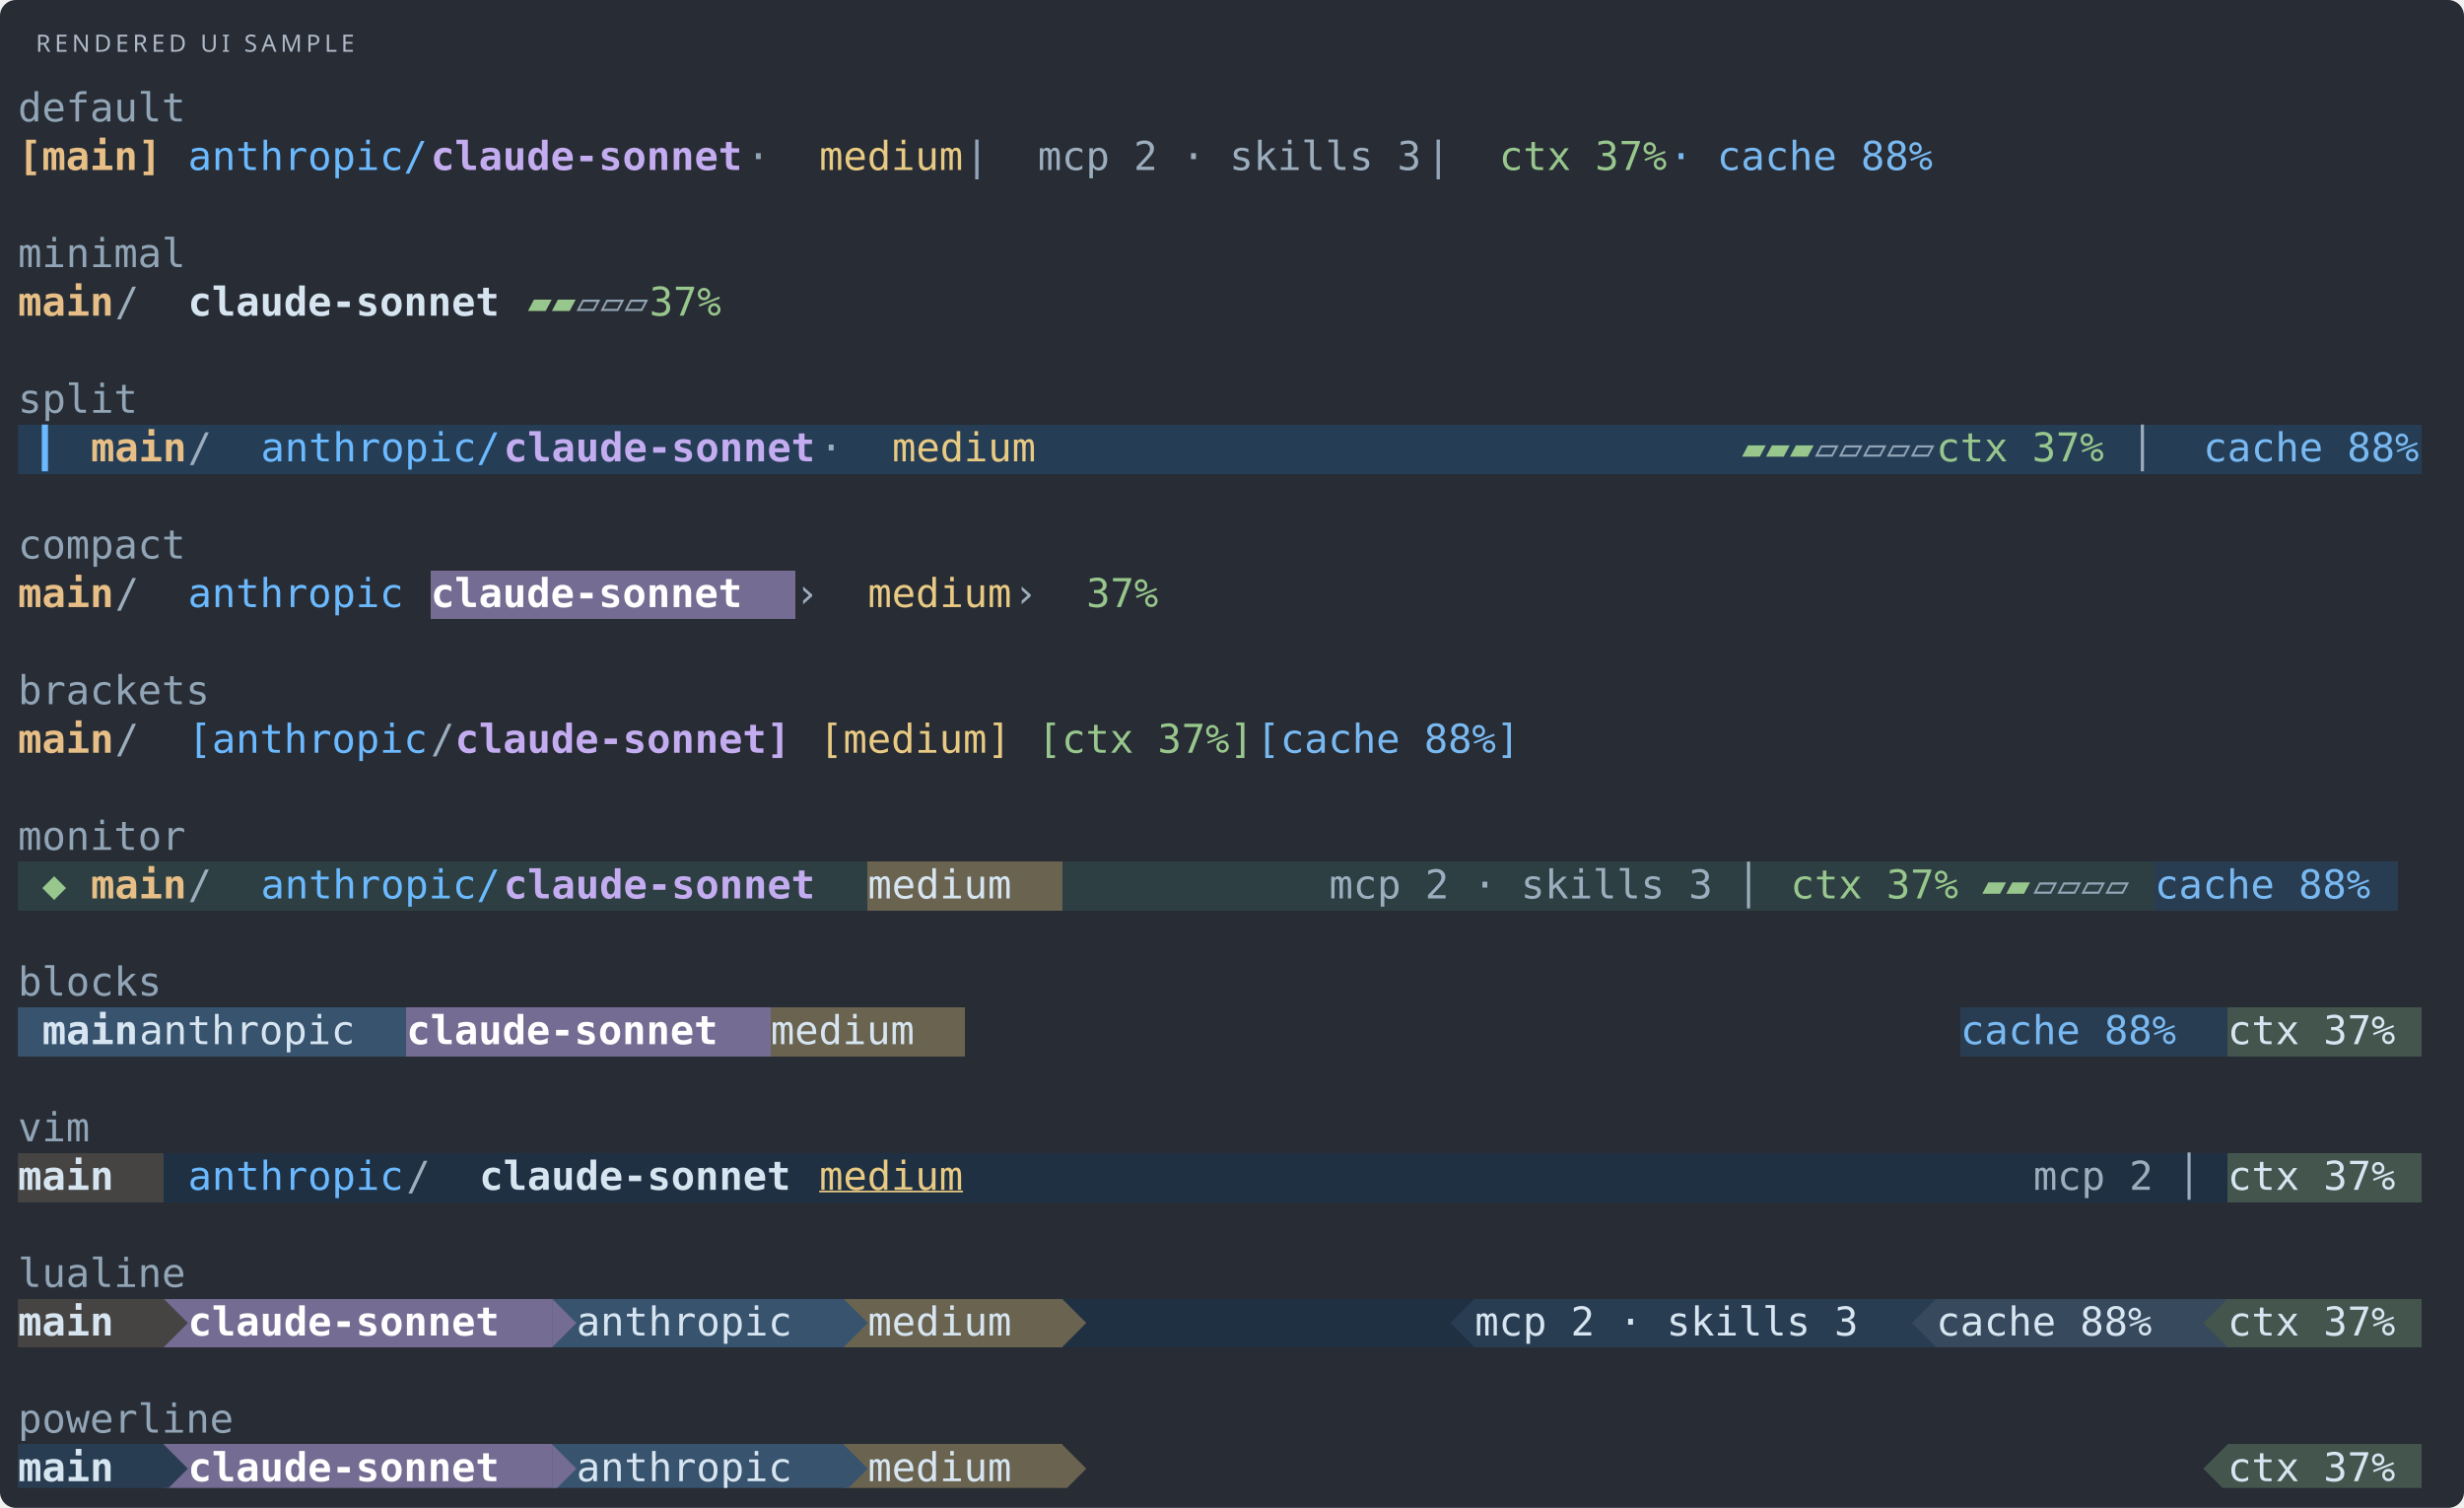
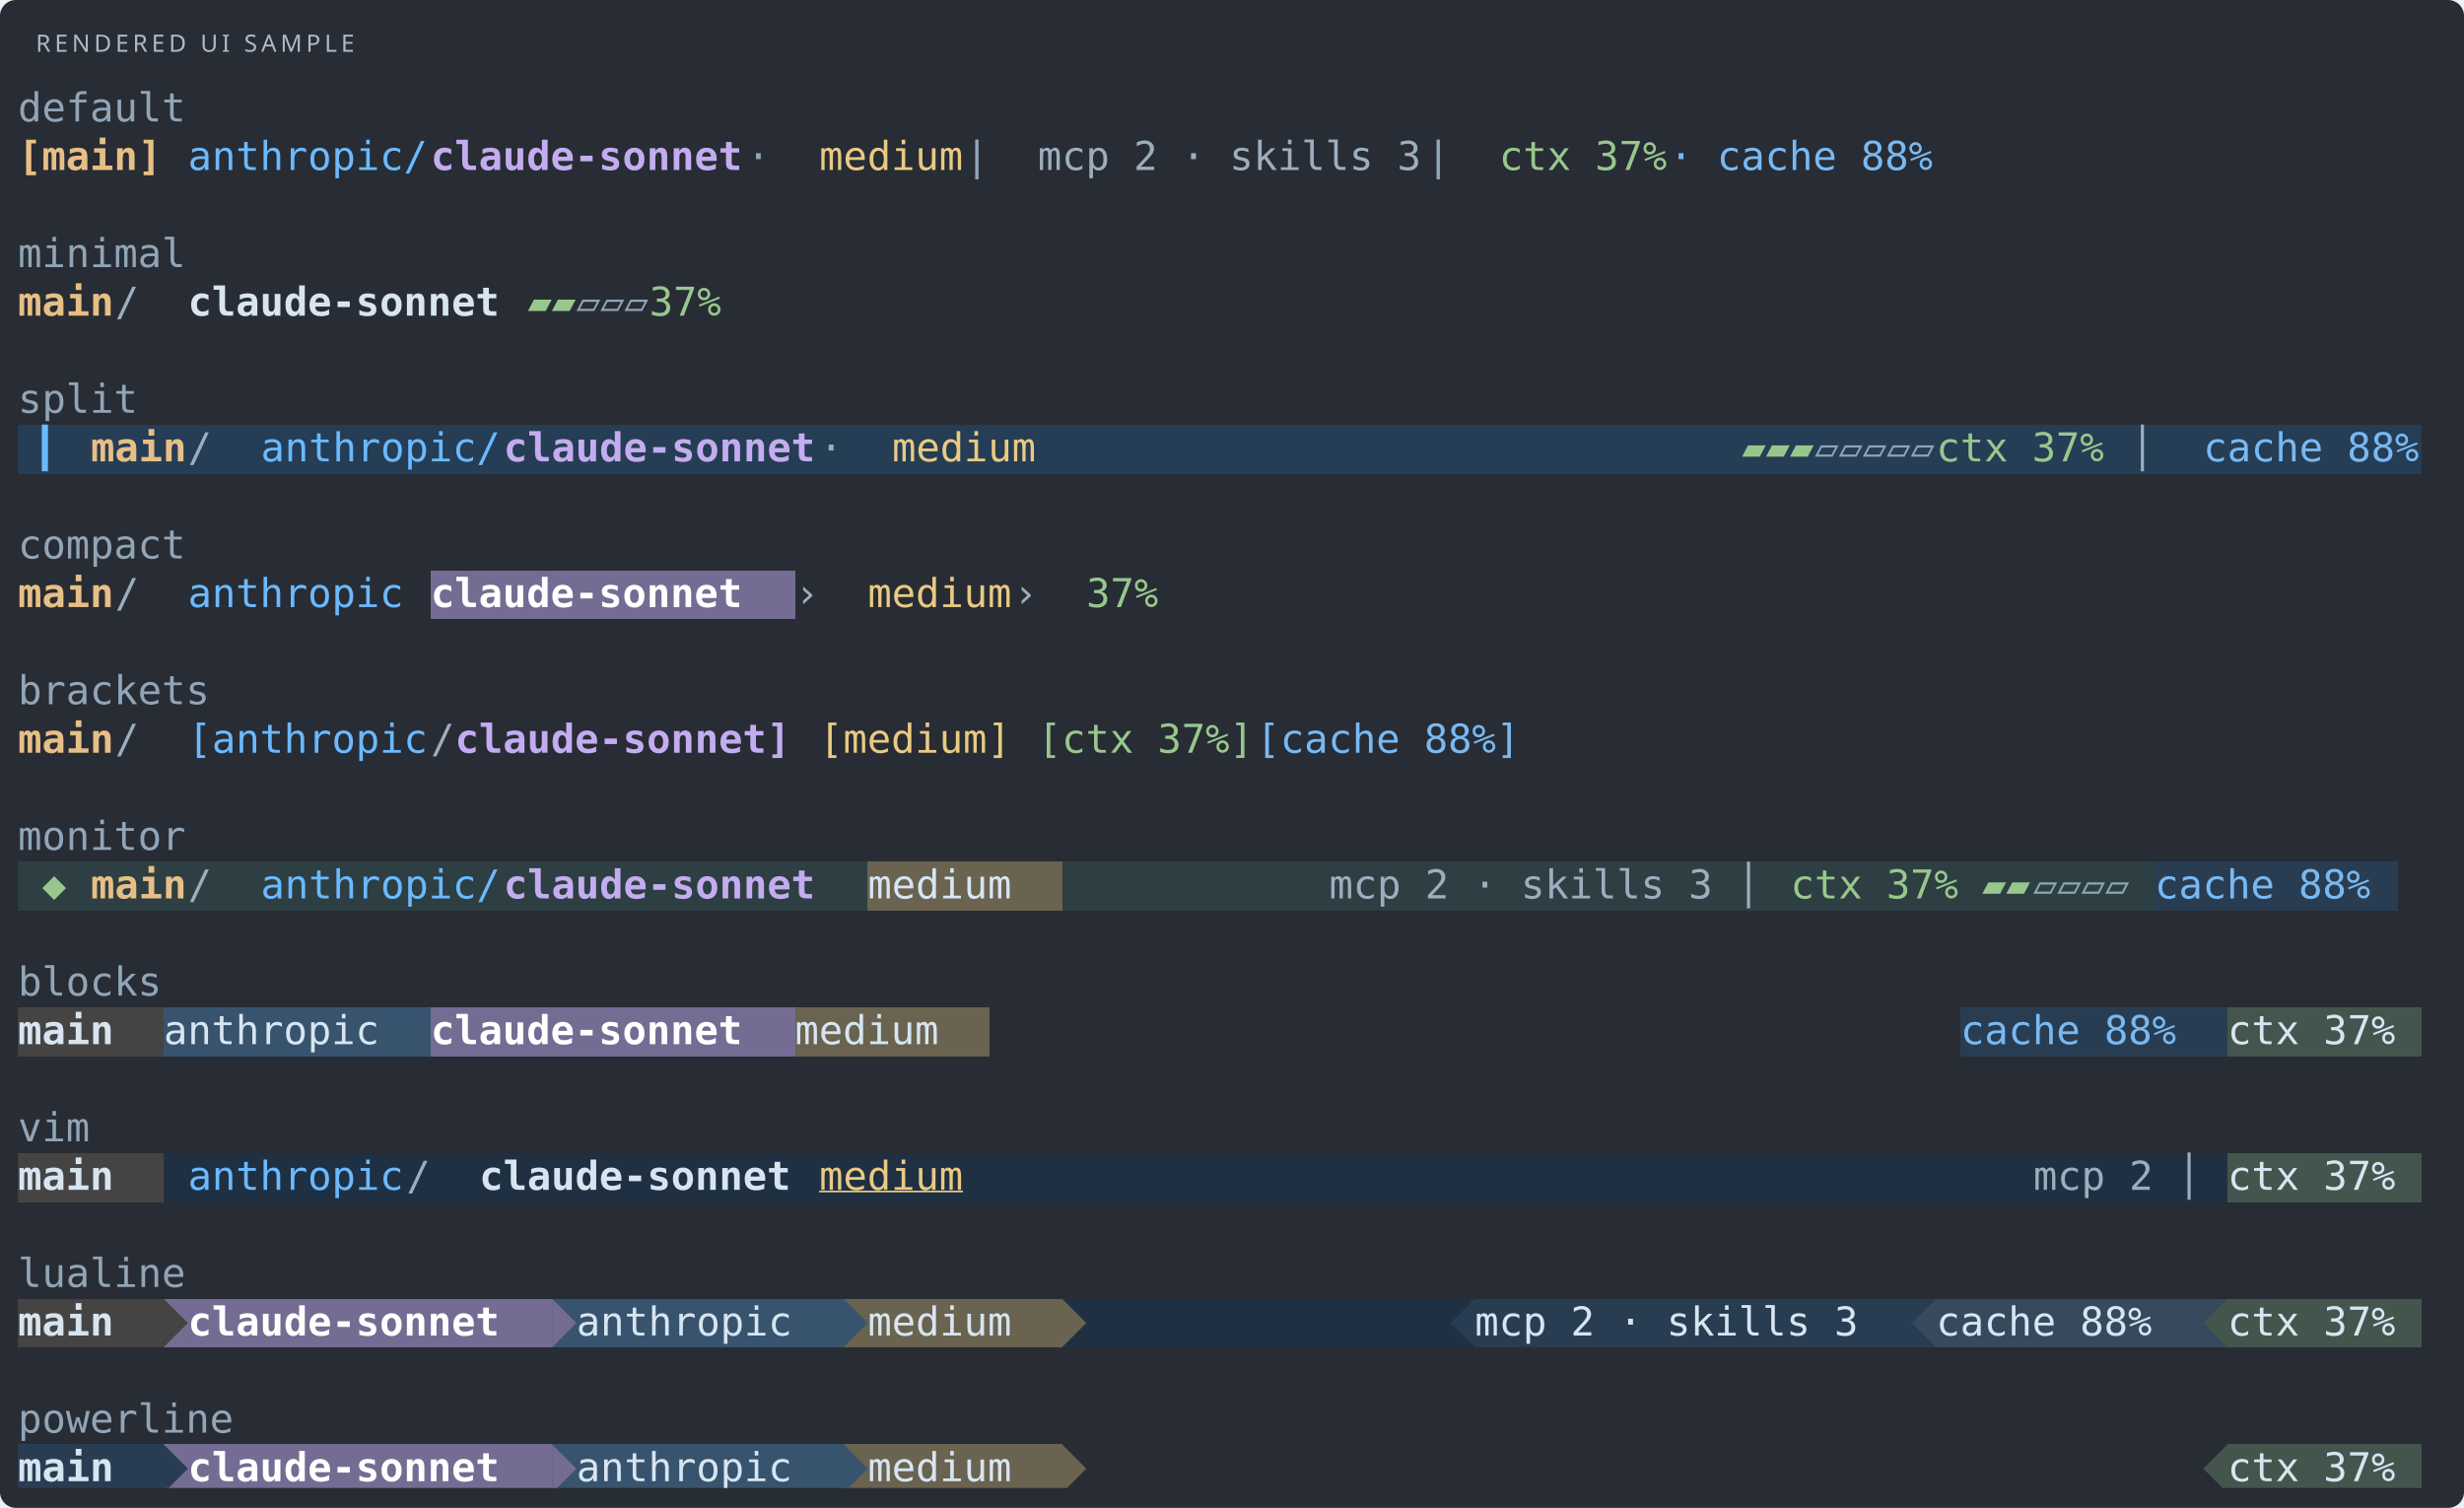
<svg xmlns="http://www.w3.org/2000/svg" viewBox="0 0 1238 757.6">
  <style>
.appearance-statusbars-matrix {font-family:monospace;font-size:20px;line-height:24.4px}
.appearance-statusbars-r1 { fill: #91a5b7 }
.appearance-statusbars-r2 { fill: #abb2bf }
.appearance-statusbars-r3 { fill: #e7bf86;font-weight: bold }
.appearance-statusbars-r4 { fill: #6bb9ff }
.appearance-statusbars-r5 { fill: #c4acf0;font-weight: bold }
.appearance-statusbars-r6 { fill: #e8ca83 }
.appearance-statusbars-r7 { fill: #9caebe }
.appearance-statusbars-r8 { fill: #98c78d }
.appearance-statusbars-r9 { fill: #79b9f2 }
.appearance-statusbars-r10 { fill: #d7e5f1;font-weight: bold }
.appearance-statusbars-r11 { fill: #d7e5f1 }
.appearance-statusbars-r12 { fill: #ffffff;font-weight: bold }
.appearance-statusbars-r13 { fill: #e8ca83;text-decoration: underline; }
.appearance-statusbars-r14 { fill: #454443 }
.appearance-statusbars-r15 { fill: #746c92 }
.appearance-statusbars-r16 { fill: #38536e }
.appearance-statusbars-r17 { fill: #696350 }
.appearance-statusbars-r18 { fill: #293d52 }
.appearance-statusbars-r19 { fill: #36495d }
.appearance-statusbars-r20 { fill: #43554d }
</style>
  <defs>
    <clipPath id="appearance-statusbars-clip-terminal">
      <rect width="1219.0" height="706.6" />
    </clipPath>
    <clipPath id="appearance-statusbars-line-0">
      <rect x="0" y="1.5" width="1220" height="24.65" />
    </clipPath>
    <clipPath id="appearance-statusbars-line-1">
      <rect x="0" y="25.9" width="1220" height="24.65" />
    </clipPath>
    <clipPath id="appearance-statusbars-line-2">
      <rect x="0" y="50.3" width="1220" height="24.65" />
    </clipPath>
    <clipPath id="appearance-statusbars-line-3">
      <rect x="0" y="74.7" width="1220" height="24.65" />
    </clipPath>
    <clipPath id="appearance-statusbars-line-4">
      <rect x="0" y="99.1" width="1220" height="24.65" />
    </clipPath>
    <clipPath id="appearance-statusbars-line-5">
      <rect x="0" y="123.5" width="1220" height="24.65" />
    </clipPath>
    <clipPath id="appearance-statusbars-line-6">
      <rect x="0" y="147.9" width="1220" height="24.65" />
    </clipPath>
    <clipPath id="appearance-statusbars-line-7">
      <rect x="0" y="172.3" width="1220" height="24.65" />
    </clipPath>
    <clipPath id="appearance-statusbars-line-8">
      <rect x="0" y="196.7" width="1220" height="24.65" />
    </clipPath>
    <clipPath id="appearance-statusbars-line-9">
      <rect x="0" y="221.1" width="1220" height="24.65" />
    </clipPath>
    <clipPath id="appearance-statusbars-line-10">
      <rect x="0" y="245.5" width="1220" height="24.65" />
    </clipPath>
    <clipPath id="appearance-statusbars-line-11">
      <rect x="0" y="269.9" width="1220" height="24.65" />
    </clipPath>
    <clipPath id="appearance-statusbars-line-12">
      <rect x="0" y="294.3" width="1220" height="24.65" />
    </clipPath>
    <clipPath id="appearance-statusbars-line-13">
      <rect x="0" y="318.7" width="1220" height="24.65" />
    </clipPath>
    <clipPath id="appearance-statusbars-line-14">
      <rect x="0" y="343.1" width="1220" height="24.65" />
    </clipPath>
    <clipPath id="appearance-statusbars-line-15">
      <rect x="0" y="367.5" width="1220" height="24.65" />
    </clipPath>
    <clipPath id="appearance-statusbars-line-16">
      <rect x="0" y="391.9" width="1220" height="24.65" />
    </clipPath>
    <clipPath id="appearance-statusbars-line-17">
      <rect x="0" y="416.3" width="1220" height="24.65" />
    </clipPath>
    <clipPath id="appearance-statusbars-line-18">
      <rect x="0" y="440.7" width="1220" height="24.65" />
    </clipPath>
    <clipPath id="appearance-statusbars-line-19">
      <rect x="0" y="465.1" width="1220" height="24.65" />
    </clipPath>
    <clipPath id="appearance-statusbars-line-20">
      <rect x="0" y="489.5" width="1220" height="24.65" />
    </clipPath>
    <clipPath id="appearance-statusbars-line-21">
      <rect x="0" y="513.9" width="1220" height="24.65" />
    </clipPath>
    <clipPath id="appearance-statusbars-line-22">
      <rect x="0" y="538.3" width="1220" height="24.65" />
    </clipPath>
    <clipPath id="appearance-statusbars-line-23">
      <rect x="0" y="562.7" width="1220" height="24.65" />
    </clipPath>
    <clipPath id="appearance-statusbars-line-24">
      <rect x="0" y="587.1" width="1220" height="24.65" />
    </clipPath>
    <clipPath id="appearance-statusbars-line-25">
      <rect x="0" y="611.5" width="1220" height="24.65" />
    </clipPath>
    <clipPath id="appearance-statusbars-line-26">
      <rect x="0" y="635.9" width="1220" height="24.65" />
    </clipPath>
    <clipPath id="appearance-statusbars-line-27">
      <rect x="0" y="660.3" width="1220" height="24.65" />
    </clipPath>
  </defs>
  <rect width="1238" height="757.6" rx="8" fill="#282c34" />
  <text x="18" y="26" fill="#aebac9" font-family="sans-serif" font-size="12" letter-spacing="2">RENDERED UI SAMPLE</text>
  <g transform="translate(9, 41)" clip-path="url(#appearance-statusbars-clip-terminal)">
    <rect fill="#253d55" x="0" y="172.3" width="12.2" height="24.65" shape-rendering="crispEdges" />
    <rect fill="#253d55" x="12.2" y="172.3" width="24.4" height="24.65" shape-rendering="crispEdges" />
    <rect fill="#253d55" x="36.6" y="172.3" width="48.8" height="24.65" shape-rendering="crispEdges" />
    <rect fill="#253d55" x="85.4" y="172.3" width="36.6" height="24.65" shape-rendering="crispEdges" />
    <rect fill="#253d55" x="122" y="172.3" width="122" height="24.65" shape-rendering="crispEdges" />
    <rect fill="#253d55" x="244" y="172.3" width="158.6" height="24.65" shape-rendering="crispEdges" />
    <rect fill="#253d55" x="402.6" y="172.3" width="36.6" height="24.65" shape-rendering="crispEdges" />
    <rect fill="#253d55" x="439.2" y="172.3" width="73.2" height="24.65" shape-rendering="crispEdges" />
    <rect fill="#253d55" x="512.4" y="172.3" width="353.8" height="24.65" shape-rendering="crispEdges" />
    <rect fill="#253d55" x="866.2" y="172.3" width="36.6" height="24.65" shape-rendering="crispEdges" />
    <rect fill="#253d55" x="902.8" y="172.3" width="61" height="24.65" shape-rendering="crispEdges" />
    <rect fill="#253d55" x="963.8" y="172.3" width="97.6" height="24.65" shape-rendering="crispEdges" />
    <rect fill="#253d55" x="1061.4" y="172.3" width="36.6" height="24.65" shape-rendering="crispEdges" />
    <rect fill="#253d55" x="1098" y="172.3" width="109.8" height="24.65" shape-rendering="crispEdges" />
    <rect fill="#746c92" x="207.4" y="245.5" width="183" height="24.65" shape-rendering="crispEdges" />
    <rect fill="#2d3f42" x="0" y="391.9" width="12.2" height="24.65" shape-rendering="crispEdges" />
    <rect fill="#2d3f42" x="12.2" y="391.9" width="24.4" height="24.65" shape-rendering="crispEdges" />
    <rect fill="#2d3f42" x="36.6" y="391.9" width="48.8" height="24.65" shape-rendering="crispEdges" />
    <rect fill="#2d3f42" x="85.4" y="391.9" width="36.6" height="24.65" shape-rendering="crispEdges" />
    <rect fill="#2d3f42" x="122" y="391.9" width="122" height="24.65" shape-rendering="crispEdges" />
    <rect fill="#2d3f42" x="244" y="391.9" width="158.6" height="24.65" shape-rendering="crispEdges" />
    <rect fill="#2d3f42" x="402.6" y="391.9" width="24.4" height="24.65" shape-rendering="crispEdges" />
    <rect fill="#696350" x="427" y="391.9" width="97.6" height="24.65" shape-rendering="crispEdges" />
    <rect fill="#2d3f42" x="524.6" y="391.9" width="134.2" height="24.65" shape-rendering="crispEdges" />
    <rect fill="#2d3f42" x="658.8" y="391.9" width="231.8" height="24.65" shape-rendering="crispEdges" />
    <rect fill="#2d3f42" x="890.6" y="391.9" width="122" height="24.65" shape-rendering="crispEdges" />
    <rect fill="#2d3f42" x="1012.6" y="391.9" width="48.8" height="24.65" shape-rendering="crispEdges" />
    <rect fill="#2d3f42" x="1061.4" y="391.9" width="12.2" height="24.65" shape-rendering="crispEdges" />
    <rect fill="#293d52" x="1073.6" y="391.9" width="122" height="24.65" shape-rendering="crispEdges" />
-     <rect fill="#38536e" x="0" y="465.1" width="12.2" height="24.65" shape-rendering="crispEdges" />
-     <rect fill="#38536e" x="12.2" y="465.1" width="48.8" height="24.65" shape-rendering="crispEdges" />
-     <rect fill="#38536e" x="61" y="465.1" width="134.2" height="24.65" shape-rendering="crispEdges" />
-     <rect fill="#746c92" x="195.2" y="465.1" width="183" height="24.65" shape-rendering="crispEdges" />
-     <rect fill="#696350" x="378.2" y="465.1" width="97.6" height="24.65" shape-rendering="crispEdges" />
+     <rect fill="#454443" x="0" y="465.1" width="73.2" height="24.65" shape-rendering="crispEdges" />
+     <rect fill="#38536e" x="73.2" y="465.1" width="134.2" height="24.65" shape-rendering="crispEdges" />
+     <rect fill="#746c92" x="207.4" y="465.1" width="183" height="24.65" shape-rendering="crispEdges" />
+     <rect fill="#696350" x="390.4" y="465.1" width="97.6" height="24.65" shape-rendering="crispEdges" />
    <rect fill="#293d52" x="976" y="465.1" width="134.2" height="24.65" shape-rendering="crispEdges" />
    <rect fill="#43554d" x="1110.2" y="465.1" width="97.6" height="24.65" shape-rendering="crispEdges" />
    <rect fill="#454443" x="0" y="538.3" width="73.2" height="24.65" shape-rendering="crispEdges" />
    <rect fill="#1f3042" x="73.2" y="538.3" width="12.2" height="24.65" shape-rendering="crispEdges" />
    <rect fill="#1f3042" x="85.4" y="538.3" width="109.8" height="24.65" shape-rendering="crispEdges" />
    <rect fill="#1f3042" x="195.2" y="538.3" width="36.6" height="24.65" shape-rendering="crispEdges" />
    <rect fill="#1f3042" x="231.8" y="538.3" width="158.6" height="24.65" shape-rendering="crispEdges" />
    <rect fill="#1f3042" x="390.4" y="538.3" width="12.2" height="24.65" shape-rendering="crispEdges" />
    <rect fill="#1f3042" x="402.6" y="538.3" width="73.2" height="24.65" shape-rendering="crispEdges" />
    <rect fill="#1f3042" x="475.8" y="538.3" width="536.8" height="24.65" shape-rendering="crispEdges" />
    <rect fill="#1f3042" x="1012.6" y="538.3" width="97.6" height="24.65" shape-rendering="crispEdges" />
    <rect fill="#43554d" x="1110.2" y="538.3" width="97.6" height="24.65" shape-rendering="crispEdges" />
    <rect fill="#454443" x="0" y="611.5" width="73.2" height="24.65" shape-rendering="crispEdges" />
    <rect fill="#746c92" x="73.2" y="611.5" width="12.2" height="24.65" shape-rendering="crispEdges" />
    <rect fill="#746c92" x="85.4" y="611.5" width="183" height="24.65" shape-rendering="crispEdges" />
    <rect fill="#38536e" x="268.4" y="611.5" width="12.2" height="24.65" shape-rendering="crispEdges" />
    <rect fill="#38536e" x="280.6" y="611.5" width="134.2" height="24.65" shape-rendering="crispEdges" />
    <rect fill="#696350" x="414.8" y="611.5" width="12.2" height="24.65" shape-rendering="crispEdges" />
    <rect fill="#696350" x="427" y="611.5" width="97.6" height="24.65" shape-rendering="crispEdges" />
    <rect fill="#1f3042" x="524.6" y="611.5" width="12.2" height="24.65" shape-rendering="crispEdges" />
    <rect fill="#1f3042" x="536.8" y="611.5" width="183" height="24.65" shape-rendering="crispEdges" />
    <rect fill="#1f3042" x="719.8" y="611.5" width="12.2" height="24.65" shape-rendering="crispEdges" />
    <rect fill="#293d52" x="732" y="611.5" width="219.6" height="24.65" shape-rendering="crispEdges" />
    <rect fill="#293d52" x="951.6" y="611.5" width="12.2" height="24.65" shape-rendering="crispEdges" />
    <rect fill="#36495d" x="963.8" y="611.5" width="134.2" height="24.65" shape-rendering="crispEdges" />
    <rect fill="#36495d" x="1098" y="611.5" width="12.2" height="24.65" shape-rendering="crispEdges" />
    <rect fill="#43554d" x="1110.2" y="611.5" width="97.6" height="24.65" shape-rendering="crispEdges" />
    <rect fill="#293d52" x="0" y="684.7" width="73.2" height="24.65" shape-rendering="crispEdges" />
    <rect fill="#746c92" x="73.2" y="684.7" width="12.2" height="24.65" shape-rendering="crispEdges" />
    <rect fill="#746c92" x="85.4" y="684.7" width="183" height="24.65" shape-rendering="crispEdges" />
    <rect fill="#38536e" x="268.4" y="684.7" width="12.2" height="24.65" shape-rendering="crispEdges" />
    <rect fill="#38536e" x="280.6" y="684.7" width="134.2" height="24.65" shape-rendering="crispEdges" />
    <rect fill="#696350" x="414.8" y="684.7" width="12.2" height="24.65" shape-rendering="crispEdges" />
    <rect fill="#696350" x="427" y="684.7" width="97.6" height="24.65" shape-rendering="crispEdges" />
    <rect fill="#43554d" x="1110.2" y="684.7" width="97.6" height="24.65" shape-rendering="crispEdges" />
    <g class="appearance-statusbars-matrix">
      <text class="appearance-statusbars-r1" x="0" y="20" textLength="85.4" clip-path="url(#appearance-statusbars-line-0)">default</text>
      <text class="appearance-statusbars-r2" x="1220" y="20" textLength="12.2" clip-path="url(#appearance-statusbars-line-0)">
</text>
      <text class="appearance-statusbars-r3" x="0" y="44.4" textLength="85.4" clip-path="url(#appearance-statusbars-line-1)">[main] </text>
      <text class="appearance-statusbars-r4" x="85.4" y="44.4" textLength="122" clip-path="url(#appearance-statusbars-line-1)">anthropic/</text>
      <text class="appearance-statusbars-r5" x="207.4" y="44.4" textLength="158.6" clip-path="url(#appearance-statusbars-line-1)">claude-sonnet</text>
      <text class="appearance-statusbars-r1" x="366" y="44.4" textLength="36.6" clip-path="url(#appearance-statusbars-line-1)"> · </text>
      <text class="appearance-statusbars-r6" x="402.6" y="44.4" textLength="73.2" clip-path="url(#appearance-statusbars-line-1)">medium</text>
      <text class="appearance-statusbars-r1" x="475.8" y="44.4" textLength="36.6" clip-path="url(#appearance-statusbars-line-1)"> | </text>
      <text class="appearance-statusbars-r7" x="512.4" y="44.4" textLength="195.2" clip-path="url(#appearance-statusbars-line-1)">mcp 2 · skills 3</text>
      <text class="appearance-statusbars-r1" x="707.6" y="44.4" textLength="36.6" clip-path="url(#appearance-statusbars-line-1)"> | </text>
      <text class="appearance-statusbars-r8" x="744.2" y="44.4" textLength="85.4" clip-path="url(#appearance-statusbars-line-1)">ctx 37%</text>
      <text class="appearance-statusbars-r9" x="829.6" y="44.4" textLength="146.4" clip-path="url(#appearance-statusbars-line-1)"> · cache 88%</text>
      <text class="appearance-statusbars-r2" x="1220" y="44.4" textLength="12.2" clip-path="url(#appearance-statusbars-line-1)">
</text>
      <text class="appearance-statusbars-r2" x="1220" y="68.8" textLength="12.2" clip-path="url(#appearance-statusbars-line-2)">
</text>
      <text class="appearance-statusbars-r1" x="0" y="93.2" textLength="85.4" clip-path="url(#appearance-statusbars-line-3)">minimal</text>
      <text class="appearance-statusbars-r2" x="1220" y="93.2" textLength="12.2" clip-path="url(#appearance-statusbars-line-3)">
</text>
      <text class="appearance-statusbars-r3" x="0" y="117.6" textLength="48.8" clip-path="url(#appearance-statusbars-line-4)">main</text>
      <text class="appearance-statusbars-r7" x="48.8" y="117.6" textLength="36.6" clip-path="url(#appearance-statusbars-line-4)"> / </text>
      <text class="appearance-statusbars-r10" x="85.4" y="117.6" textLength="158.6" clip-path="url(#appearance-statusbars-line-4)">claude-sonnet</text>
      <text class="appearance-statusbars-r8" x="256.2" y="117.6" textLength="24.4" clip-path="url(#appearance-statusbars-line-4)">▰▰</text>
      <text class="appearance-statusbars-r1" x="280.6" y="117.6" textLength="36.6" clip-path="url(#appearance-statusbars-line-4)">▱▱▱</text>
      <text class="appearance-statusbars-r8" x="317.2" y="117.6" textLength="48.8" clip-path="url(#appearance-statusbars-line-4)"> 37%</text>
      <text class="appearance-statusbars-r2" x="1220" y="117.6" textLength="12.2" clip-path="url(#appearance-statusbars-line-4)">
</text>
      <text class="appearance-statusbars-r2" x="1220" y="142" textLength="12.2" clip-path="url(#appearance-statusbars-line-5)">
</text>
      <text class="appearance-statusbars-r1" x="0" y="166.4" textLength="61" clip-path="url(#appearance-statusbars-line-6)">split</text>
      <text class="appearance-statusbars-r2" x="1220" y="166.4" textLength="12.2" clip-path="url(#appearance-statusbars-line-6)">
</text>
      <text class="appearance-statusbars-r4" x="12.2" y="190.8" textLength="24.4" clip-path="url(#appearance-statusbars-line-7)">▎ </text>
      <text class="appearance-statusbars-r3" x="36.6" y="190.8" textLength="48.8" clip-path="url(#appearance-statusbars-line-7)">main</text>
      <text class="appearance-statusbars-r7" x="85.4" y="190.8" textLength="36.6" clip-path="url(#appearance-statusbars-line-7)"> / </text>
      <text class="appearance-statusbars-r4" x="122" y="190.8" textLength="122" clip-path="url(#appearance-statusbars-line-7)">anthropic/</text>
      <text class="appearance-statusbars-r5" x="244" y="190.8" textLength="158.6" clip-path="url(#appearance-statusbars-line-7)">claude-sonnet</text>
      <text class="appearance-statusbars-r7" x="402.6" y="190.8" textLength="36.6" clip-path="url(#appearance-statusbars-line-7)"> · </text>
      <text class="appearance-statusbars-r6" x="439.2" y="190.8" textLength="73.2" clip-path="url(#appearance-statusbars-line-7)">medium</text>
      <text class="appearance-statusbars-r8" x="866.2" y="190.8" textLength="36.6" clip-path="url(#appearance-statusbars-line-7)">▰▰▰</text>
      <text class="appearance-statusbars-r1" x="902.8" y="190.8" textLength="61" clip-path="url(#appearance-statusbars-line-7)">▱▱▱▱▱</text>
      <text class="appearance-statusbars-r8" x="963.8" y="190.8" textLength="97.6" clip-path="url(#appearance-statusbars-line-7)"> ctx 37%</text>
      <text class="appearance-statusbars-r7" x="1061.4" y="190.8" textLength="36.6" clip-path="url(#appearance-statusbars-line-7)"> │ </text>
      <text class="appearance-statusbars-r9" x="1098" y="190.8" textLength="109.8" clip-path="url(#appearance-statusbars-line-7)">cache 88%</text>
      <text class="appearance-statusbars-r2" x="1220" y="190.8" textLength="12.2" clip-path="url(#appearance-statusbars-line-7)">
</text>
      <text class="appearance-statusbars-r2" x="1220" y="215.2" textLength="12.2" clip-path="url(#appearance-statusbars-line-8)">
</text>
      <text class="appearance-statusbars-r1" x="0" y="239.6" textLength="85.4" clip-path="url(#appearance-statusbars-line-9)">compact</text>
      <text class="appearance-statusbars-r2" x="1220" y="239.6" textLength="12.2" clip-path="url(#appearance-statusbars-line-9)">
</text>
      <text class="appearance-statusbars-r3" x="0" y="264" textLength="48.8" clip-path="url(#appearance-statusbars-line-10)">main</text>
      <text class="appearance-statusbars-r7" x="48.8" y="264" textLength="36.6" clip-path="url(#appearance-statusbars-line-10)"> / </text>
      <text class="appearance-statusbars-r4" x="85.4" y="264" textLength="122" clip-path="url(#appearance-statusbars-line-10)">anthropic </text>
      <text class="appearance-statusbars-r12" x="207.4" y="264" textLength="183" clip-path="url(#appearance-statusbars-line-10)"> claude-sonnet </text>
      <text class="appearance-statusbars-r7" x="390.4" y="264" textLength="36.6" clip-path="url(#appearance-statusbars-line-10)"> › </text>
      <text class="appearance-statusbars-r6" x="427" y="264" textLength="73.2" clip-path="url(#appearance-statusbars-line-10)">medium</text>
      <text class="appearance-statusbars-r7" x="500.2" y="264" textLength="36.6" clip-path="url(#appearance-statusbars-line-10)"> › </text>
      <text class="appearance-statusbars-r8" x="536.8" y="264" textLength="36.6" clip-path="url(#appearance-statusbars-line-10)">37%</text>
      <text class="appearance-statusbars-r2" x="1220" y="264" textLength="12.2" clip-path="url(#appearance-statusbars-line-10)">
</text>
      <text class="appearance-statusbars-r2" x="1220" y="288.4" textLength="12.2" clip-path="url(#appearance-statusbars-line-11)">
</text>
      <text class="appearance-statusbars-r1" x="0" y="312.8" textLength="97.6" clip-path="url(#appearance-statusbars-line-12)">brackets</text>
      <text class="appearance-statusbars-r2" x="1220" y="312.8" textLength="12.2" clip-path="url(#appearance-statusbars-line-12)">
</text>
      <text class="appearance-statusbars-r3" x="0" y="337.2" textLength="48.8" clip-path="url(#appearance-statusbars-line-13)">main</text>
      <text class="appearance-statusbars-r7" x="48.8" y="337.2" textLength="36.6" clip-path="url(#appearance-statusbars-line-13)"> / </text>
      <text class="appearance-statusbars-r4" x="85.4" y="337.2" textLength="122" clip-path="url(#appearance-statusbars-line-13)">[anthropic</text>
      <text class="appearance-statusbars-r7" x="207.4" y="337.2" textLength="12.2" clip-path="url(#appearance-statusbars-line-13)">/</text>
      <text class="appearance-statusbars-r5" x="219.6" y="337.2" textLength="170.8" clip-path="url(#appearance-statusbars-line-13)">claude-sonnet]</text>
      <text class="appearance-statusbars-r6" x="402.6" y="337.2" textLength="97.6" clip-path="url(#appearance-statusbars-line-13)">[medium]</text>
      <text class="appearance-statusbars-r8" x="512.4" y="337.2" textLength="109.8" clip-path="url(#appearance-statusbars-line-13)">[ctx 37%]</text>
      <text class="appearance-statusbars-r9" x="622.2" y="337.2" textLength="146.4" clip-path="url(#appearance-statusbars-line-13)"> [cache 88%]</text>
      <text class="appearance-statusbars-r2" x="1220" y="337.2" textLength="12.2" clip-path="url(#appearance-statusbars-line-13)">
</text>
      <text class="appearance-statusbars-r2" x="1220" y="361.6" textLength="12.2" clip-path="url(#appearance-statusbars-line-14)">
</text>
      <text class="appearance-statusbars-r1" x="0" y="386" textLength="85.4" clip-path="url(#appearance-statusbars-line-15)">monitor</text>
      <text class="appearance-statusbars-r2" x="1220" y="386" textLength="12.2" clip-path="url(#appearance-statusbars-line-15)">
</text>
      <text class="appearance-statusbars-r8" x="12.2" y="410.4" textLength="24.4" clip-path="url(#appearance-statusbars-line-16)">◆ </text>
      <text class="appearance-statusbars-r3" x="36.6" y="410.4" textLength="48.8" clip-path="url(#appearance-statusbars-line-16)">main</text>
      <text class="appearance-statusbars-r7" x="85.4" y="410.4" textLength="36.6" clip-path="url(#appearance-statusbars-line-16)"> / </text>
      <text class="appearance-statusbars-r4" x="122" y="410.4" textLength="122" clip-path="url(#appearance-statusbars-line-16)">anthropic/</text>
      <text class="appearance-statusbars-r5" x="244" y="410.4" textLength="158.6" clip-path="url(#appearance-statusbars-line-16)">claude-sonnet</text>
      <text class="appearance-statusbars-r11" x="427" y="410.4" textLength="97.6" clip-path="url(#appearance-statusbars-line-16)"> medium </text>
      <text class="appearance-statusbars-r7" x="658.8" y="410.4" textLength="231.8" clip-path="url(#appearance-statusbars-line-16)">mcp 2 · skills 3 │ </text>
      <text class="appearance-statusbars-r8" x="890.6" y="410.4" textLength="122" clip-path="url(#appearance-statusbars-line-16)">ctx 37% ▰▰</text>
      <text class="appearance-statusbars-r1" x="1012.6" y="410.4" textLength="48.8" clip-path="url(#appearance-statusbars-line-16)">▱▱▱▱</text>
      <text class="appearance-statusbars-r9" x="1073.6" y="410.4" textLength="122" clip-path="url(#appearance-statusbars-line-16)"> cache 88%</text>
      <text class="appearance-statusbars-r2" x="1220" y="410.4" textLength="12.2" clip-path="url(#appearance-statusbars-line-16)">
</text>
      <text class="appearance-statusbars-r2" x="1220" y="434.8" textLength="12.2" clip-path="url(#appearance-statusbars-line-17)">
</text>
      <text class="appearance-statusbars-r1" x="0" y="459.2" textLength="73.2" clip-path="url(#appearance-statusbars-line-18)">blocks</text>
      <text class="appearance-statusbars-r2" x="1220" y="459.2" textLength="12.2" clip-path="url(#appearance-statusbars-line-18)">
</text>
-       <text class="appearance-statusbars-r10" x="12.2" y="483.6" textLength="48.8" clip-path="url(#appearance-statusbars-line-19)">main</text>
-       <text class="appearance-statusbars-r11" x="61" y="483.6" textLength="134.2" clip-path="url(#appearance-statusbars-line-19)"> anthropic </text>
-       <text class="appearance-statusbars-r12" x="195.2" y="483.6" textLength="183" clip-path="url(#appearance-statusbars-line-19)"> claude-sonnet </text>
-       <text class="appearance-statusbars-r11" x="378.2" y="483.6" textLength="97.6" clip-path="url(#appearance-statusbars-line-19)"> medium </text>
+       <text class="appearance-statusbars-r10" x="0" y="483.6" textLength="73.2" clip-path="url(#appearance-statusbars-line-19)"> main </text>
+       <text class="appearance-statusbars-r11" x="73.2" y="483.6" textLength="134.2" clip-path="url(#appearance-statusbars-line-19)"> anthropic </text>
+       <text class="appearance-statusbars-r12" x="207.4" y="483.6" textLength="183" clip-path="url(#appearance-statusbars-line-19)"> claude-sonnet </text>
+       <text class="appearance-statusbars-r11" x="390.4" y="483.6" textLength="97.6" clip-path="url(#appearance-statusbars-line-19)"> medium </text>
      <text class="appearance-statusbars-r9" x="976" y="483.6" textLength="134.2" clip-path="url(#appearance-statusbars-line-19)"> cache 88% </text>
      <text class="appearance-statusbars-r11" x="1110.2" y="483.6" textLength="97.6" clip-path="url(#appearance-statusbars-line-19)"> ctx 37%</text>
      <text class="appearance-statusbars-r2" x="1220" y="483.6" textLength="12.2" clip-path="url(#appearance-statusbars-line-19)">
</text>
      <text class="appearance-statusbars-r2" x="1220" y="508" textLength="12.2" clip-path="url(#appearance-statusbars-line-20)">
</text>
      <text class="appearance-statusbars-r1" x="0" y="532.4" textLength="36.6" clip-path="url(#appearance-statusbars-line-21)">vim</text>
      <text class="appearance-statusbars-r2" x="1220" y="532.4" textLength="12.2" clip-path="url(#appearance-statusbars-line-21)">
</text>
      <text class="appearance-statusbars-r10" x="0" y="556.8" textLength="73.2" clip-path="url(#appearance-statusbars-line-22)"> main </text>
      <text class="appearance-statusbars-r4" x="85.4" y="556.8" textLength="109.8" clip-path="url(#appearance-statusbars-line-22)">anthropic</text>
      <text class="appearance-statusbars-r7" x="195.2" y="556.8" textLength="36.6" clip-path="url(#appearance-statusbars-line-22)"> / </text>
      <text class="appearance-statusbars-r10" x="231.8" y="556.8" textLength="158.6" clip-path="url(#appearance-statusbars-line-22)">claude-sonnet</text>
      <text class="appearance-statusbars-r13" x="402.6" y="556.8" textLength="73.2" clip-path="url(#appearance-statusbars-line-22)">medium</text>
      <text class="appearance-statusbars-r7" x="1012.6" y="556.8" textLength="97.6" clip-path="url(#appearance-statusbars-line-22)">mcp 2 │ </text>
      <text class="appearance-statusbars-r11" x="1110.2" y="556.8" textLength="97.6" clip-path="url(#appearance-statusbars-line-22)"> ctx 37%</text>
      <text class="appearance-statusbars-r2" x="1220" y="556.8" textLength="12.2" clip-path="url(#appearance-statusbars-line-22)">
</text>
      <text class="appearance-statusbars-r2" x="1220" y="581.2" textLength="12.2" clip-path="url(#appearance-statusbars-line-23)">
</text>
      <text class="appearance-statusbars-r1" x="0" y="605.6" textLength="85.4" clip-path="url(#appearance-statusbars-line-24)">lualine</text>
      <text class="appearance-statusbars-r2" x="1220" y="605.6" textLength="12.2" clip-path="url(#appearance-statusbars-line-24)">
</text>
      <text class="appearance-statusbars-r10" x="0" y="630" textLength="73.2" clip-path="url(#appearance-statusbars-line-25)"> main </text>
      <path class="appearance-statusbars-r14" transform="translate(73.2,611.5)" d="M0 0 L12.2 12.2 L0 24.4 Z" />
      <text class="appearance-statusbars-r12" x="85.4" y="630" textLength="183" clip-path="url(#appearance-statusbars-line-25)"> claude-sonnet </text>
      <path class="appearance-statusbars-r15" transform="translate(268.4,611.5)" d="M0 0 L12.2 12.2 L0 24.4 Z" />
      <text class="appearance-statusbars-r11" x="280.6" y="630" textLength="134.2" clip-path="url(#appearance-statusbars-line-25)"> anthropic </text>
      <path class="appearance-statusbars-r16" transform="translate(414.8,611.5)" d="M0 0 L12.2 12.2 L0 24.4 Z" />
      <text class="appearance-statusbars-r11" x="427" y="630" textLength="97.6" clip-path="url(#appearance-statusbars-line-25)"> medium </text>
      <path class="appearance-statusbars-r17" transform="translate(524.6,611.5)" d="M0 0 L12.2 12.2 L0 24.4 Z" />
      <path class="appearance-statusbars-r18" transform="translate(719.8,611.5)" d="M12.2 0 L0 12.2 L12.2 24.4 Z" />
      <text class="appearance-statusbars-r11" x="732" y="630" textLength="219.6" clip-path="url(#appearance-statusbars-line-25)"> mcp 2 · skills 3 </text>
      <path class="appearance-statusbars-r19" transform="translate(951.6,611.5)" d="M12.2 0 L0 12.2 L12.2 24.4 Z" />
      <text class="appearance-statusbars-r11" x="963.8" y="630" textLength="134.2" clip-path="url(#appearance-statusbars-line-25)"> cache 88% </text>
      <path class="appearance-statusbars-r20" transform="translate(1098,611.5)" d="M12.2 0 L0 12.2 L12.2 24.4 Z" />
      <text class="appearance-statusbars-r11" x="1110.2" y="630" textLength="97.6" clip-path="url(#appearance-statusbars-line-25)"> ctx 37%</text>
      <text class="appearance-statusbars-r2" x="1220" y="630" textLength="12.2" clip-path="url(#appearance-statusbars-line-25)">
</text>
      <text class="appearance-statusbars-r2" x="1220" y="654.4" textLength="12.2" clip-path="url(#appearance-statusbars-line-26)">
</text>
      <text class="appearance-statusbars-r1" x="0" y="678.8" textLength="109.8" clip-path="url(#appearance-statusbars-line-27)">powerline</text>
      <text class="appearance-statusbars-r2" x="1220" y="678.8" textLength="12.2" clip-path="url(#appearance-statusbars-line-27)">
</text>
      <text class="appearance-statusbars-r10" x="0" y="703.2" textLength="73.2" clip-path="url(#appearance-statusbars-line-28)"> main </text>
      <path class="appearance-statusbars-r18" transform="translate(73.2,684.7)" d="M0 0 L12.2 12.2 L0 24.4 Z" />
      <text class="appearance-statusbars-r12" x="85.4" y="703.2" textLength="183" clip-path="url(#appearance-statusbars-line-28)"> claude-sonnet </text>
      <path class="appearance-statusbars-r15" transform="translate(268.4,684.7)" d="M0 0 L12.2 12.2 L0 24.4 Z" />
      <text class="appearance-statusbars-r11" x="280.6" y="703.2" textLength="134.2" clip-path="url(#appearance-statusbars-line-28)"> anthropic </text>
      <path class="appearance-statusbars-r16" transform="translate(414.8,684.7)" d="M0 0 L12.2 12.2 L0 24.4 Z" />
      <text class="appearance-statusbars-r11" x="427" y="703.2" textLength="97.6" clip-path="url(#appearance-statusbars-line-28)"> medium </text>
      <path class="appearance-statusbars-r17" transform="translate(524.6,684.7)" d="M0 0 L12.2 12.2 L0 24.4 Z" />
      <path class="appearance-statusbars-r20" transform="translate(1098,684.7)" d="M12.2 0 L0 12.2 L12.2 24.4 Z" />
      <text class="appearance-statusbars-r11" x="1110.2" y="703.2" textLength="97.6" clip-path="url(#appearance-statusbars-line-28)"> ctx 37%</text>
      <text class="appearance-statusbars-r2" x="1220" y="703.2" textLength="12.2" clip-path="url(#appearance-statusbars-line-28)">
</text>
    </g>
  </g>
</svg>
